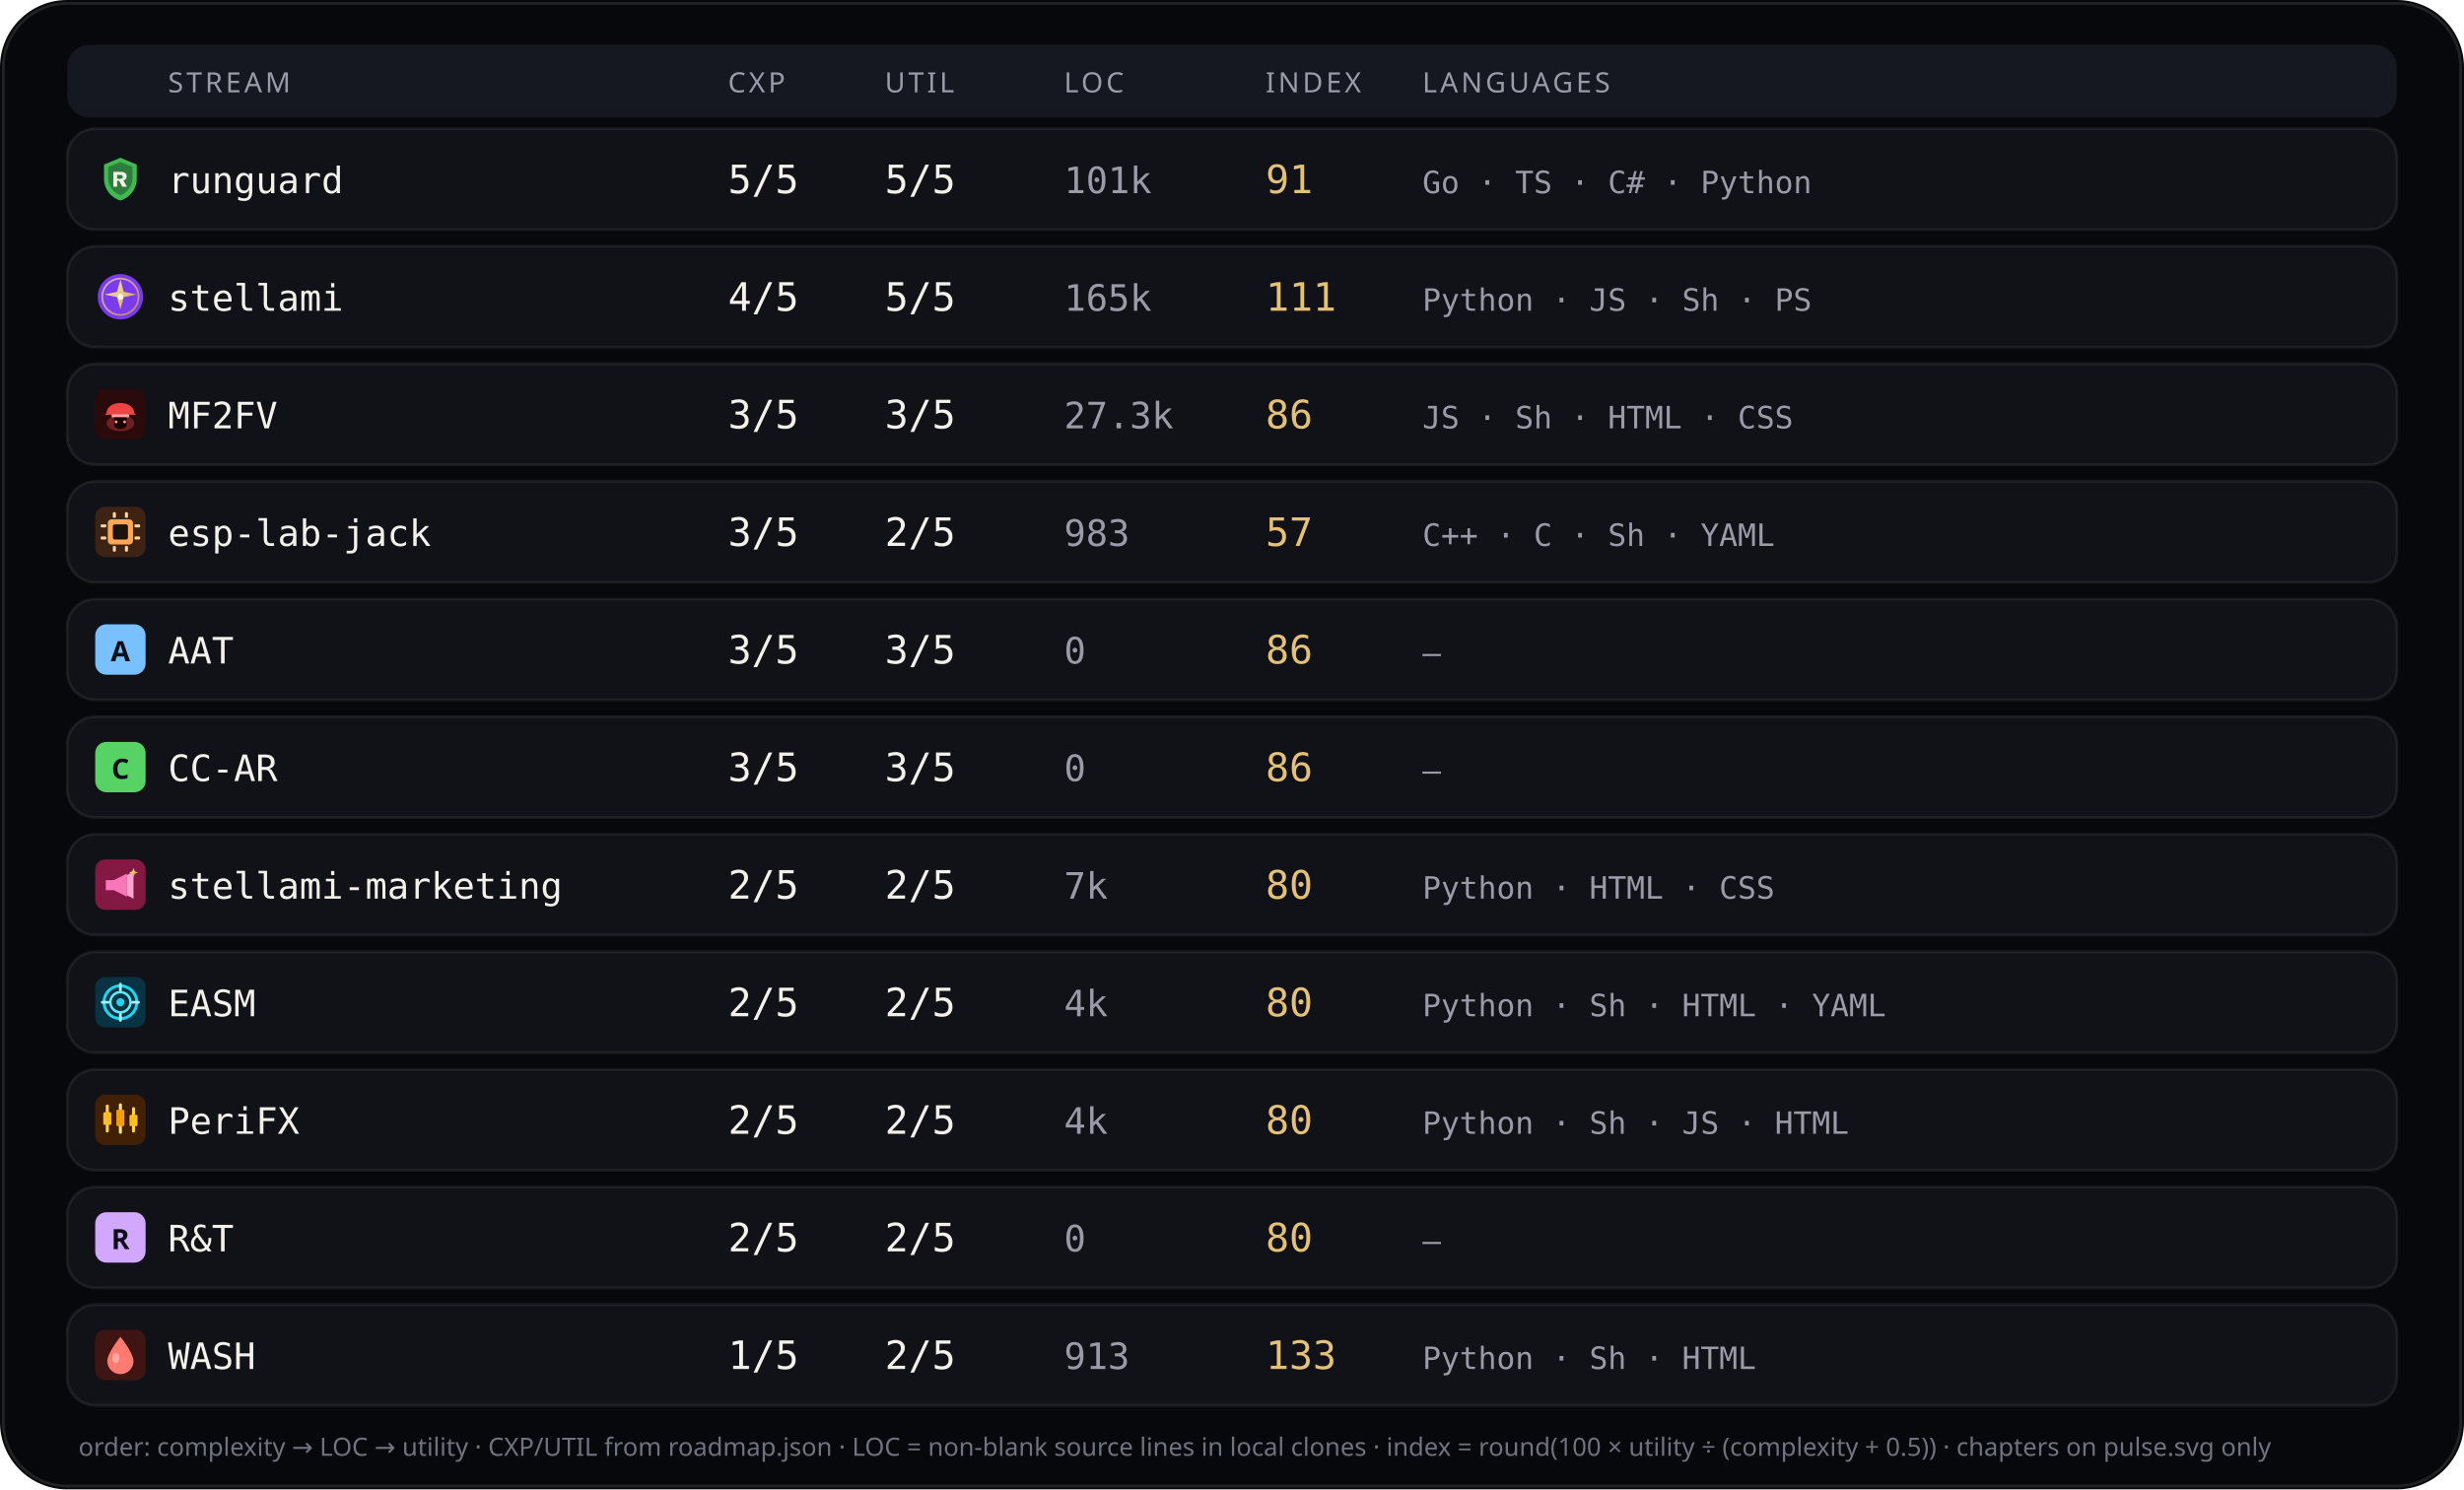
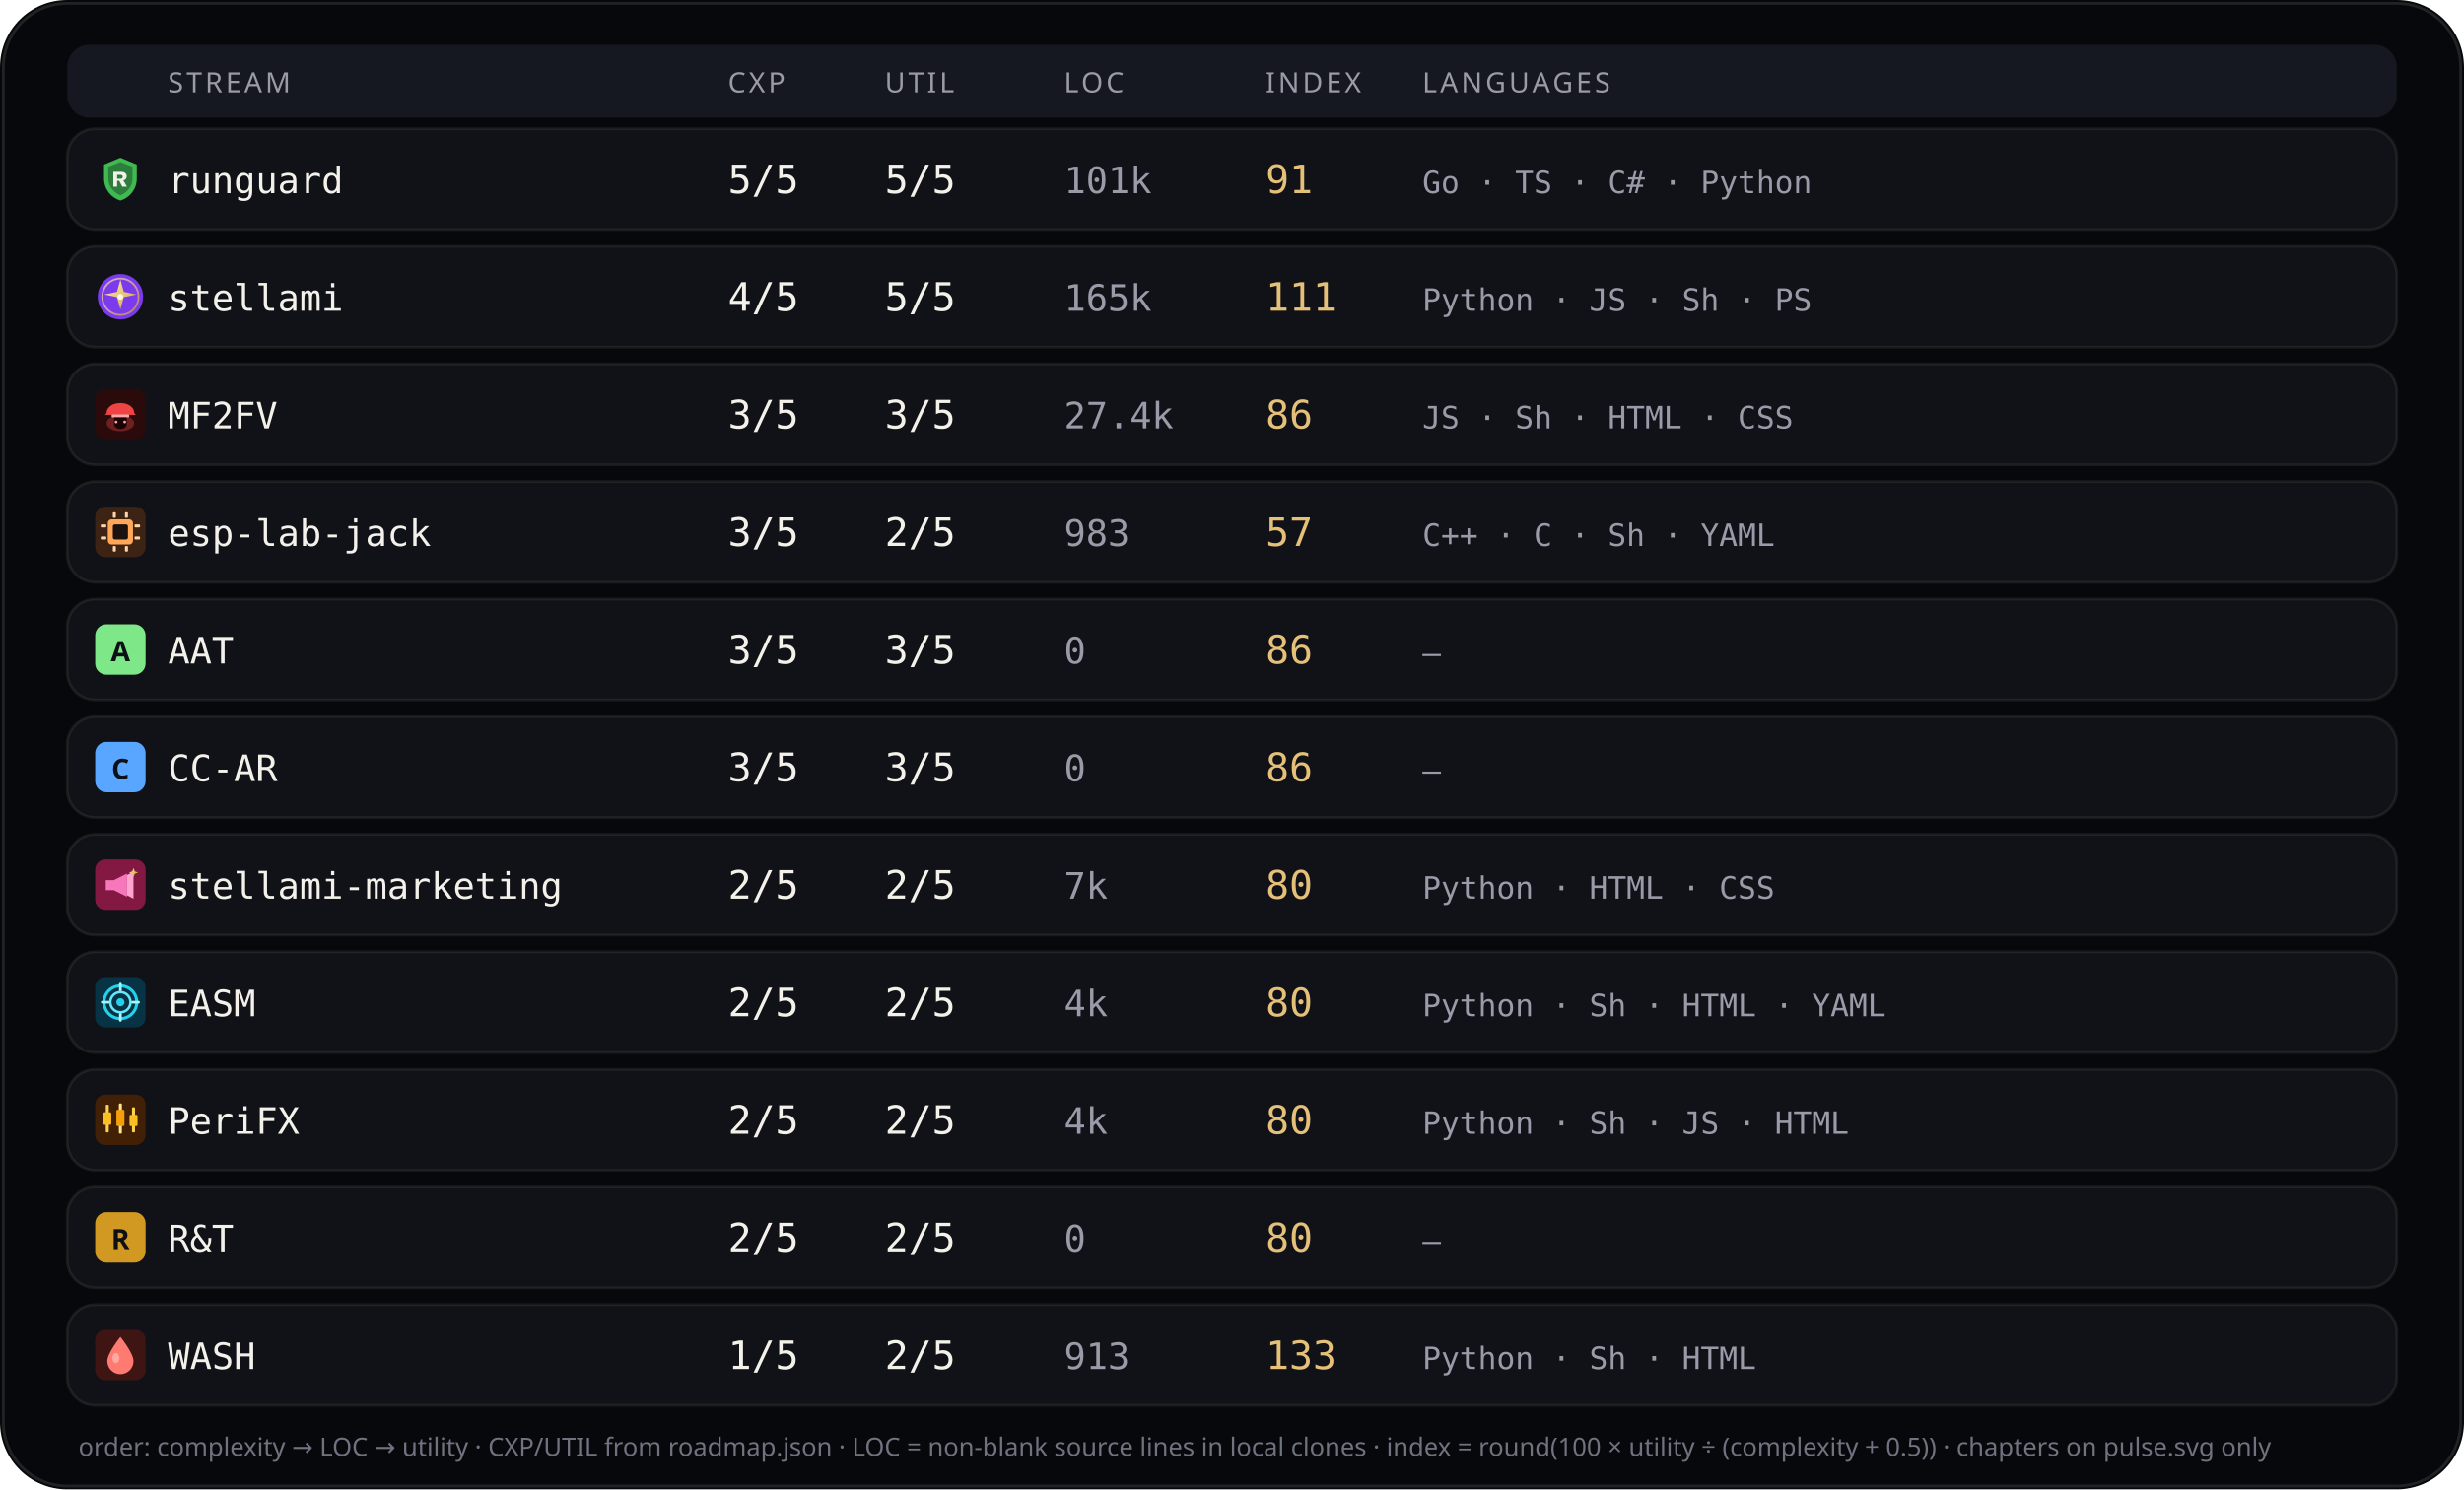
<svg xmlns="http://www.w3.org/2000/svg" viewBox="0 0 880 532" width="880" height="532" role="img" aria-label="Stream complexity utility languages">
  <rect width="880" height="532" rx="24" fill="#07080b" />
  <rect x="1.2" y="1.2" width="877.6" height="529.6" rx="22.8" fill="none" stroke="rgba(232,228,214,0.12)" />
  <rect x="24" y="16" width="832" height="26" rx="8" fill="#151820" />
  <text x="60" y="33" fill="#9a9aa8" font-size="10" font-family="ui-sans-serif, system-ui, sans-serif" letter-spacing="1.1">STREAM</text>
  <text x="260" y="33" fill="#9a9aa8" font-size="10" font-family="ui-sans-serif, system-ui, sans-serif" letter-spacing="1.1">CXP</text>
  <text x="316" y="33" fill="#9a9aa8" font-size="10" font-family="ui-sans-serif, system-ui, sans-serif" letter-spacing="1.1">UTIL</text>
  <text x="380" y="33" fill="#9a9aa8" font-size="10" font-family="ui-sans-serif, system-ui, sans-serif" letter-spacing="1.1">LOC</text>
  <text x="452" y="33" fill="#9a9aa8" font-size="10" font-family="ui-sans-serif, system-ui, sans-serif" letter-spacing="1.1">INDEX</text>
  <text x="508" y="33" fill="#9a9aa8" font-size="10" font-family="ui-sans-serif, system-ui, sans-serif" letter-spacing="1.1">LANGUAGES</text>
  <rect x="24" y="46" width="832" height="36" rx="10" fill="#101218" stroke="rgba(232,228,214,0.08)" />
  <g id="stream_logo_runguard" class="stream_logo" data-stream="runguard" transform="translate(34.0,55.0) scale(0.9)" opacity="1.0">
    <path fill="#3fb950" d="M10 1.5 L16.5 4.2 V9.8 C16.5 14.1 13.6 17.4 10 18.5 C6.4 17.4 3.5 14.1 3.5 9.8 V4.2 Z" />
    <path fill="#0d1117" fill-opacity=".35" d="M10 3.2 L14.8 5.1 V9.7 C14.8 12.9 12.6 15.4 10 16.4 C7.4 15.4 5.2 12.9 5.2 9.7 V5.1 Z" />
    <path fill="#f4f1ea" d="M7.2 7.1h3.1c1.35 0 2.2.7 2.2 1.75 0 .85-.5 1.45-1.35 1.65L12.6 13h-1.85l-1.2-2.35H8.7V13H7.2V7.1zm1.5 1.2v1.55h1.35c.55 0 .9-.28.9-.75s-.35-.8-.9-.8H8.7z" />
  </g>
  <use class="stream_logo" data-stream="runguard" href="#stream_logo_runguard" x="34.0" y="55.0" width="18" height="18" opacity="0" />
  <text x="60" y="69" fill="#f4f1ea" font-size="13" font-family="ui-monospace, SFMono-Regular, monospace">runguard</text>
  <text x="260" y="69" fill="#f4f1ea" font-size="14" font-family="ui-monospace, SFMono-Regular, monospace">5/5</text>
  <text x="316" y="69" fill="#f4f1ea" font-size="14" font-family="ui-monospace, SFMono-Regular, monospace">5/5</text>
  <text x="380" y="69" fill="#9a9aa8" font-size="13" font-family="ui-monospace, SFMono-Regular, monospace">101k</text>
  <text x="452" y="69" fill="#e4c078" font-size="14" font-family="ui-monospace, SFMono-Regular, monospace">91</text>
  <text x="508" y="69" fill="#9a9aa8" font-size="11" font-family="ui-monospace, SFMono-Regular, monospace">Go · TS · C# · Python</text>
  <rect x="24" y="88" width="832" height="36" rx="10" fill="#101218" stroke="rgba(232,228,214,0.08)" />
  <g id="stream_logo_stellami" class="stream_logo" data-stream="stellami" transform="translate(34.0,97.0) scale(0.9)" opacity="1.0">
    <defs>
      <linearGradient id="stream_logo_stellami-stellami-gold" x1="0%" y1="0%" x2="100%" y2="100%">
        <stop offset="0%" stop-color="#f5e6a8" />
        <stop offset="55%" stop-color="#e8c57a" />
        <stop offset="100%" stop-color="#c9a227" />
      </linearGradient>
    </defs>
    <circle cx="10" cy="10" r="9" fill="#7c3aed" />
    <circle cx="10" cy="10" r="7.2" fill="none" stroke="url(#stream_logo_stellami-stellami-gold)" stroke-width="0.7" opacity=".7" />
    <path fill="url(#stream_logo_stellami-stellami-gold)" d="M10 3.2 L11.35 8.05 L16.4 9.1 L11.35 10.15 L10 15 L8.65 10.15 L3.6 9.1 L8.65 8.05 Z" />
    <circle cx="10" cy="10" r="1.15" fill="#fff8e8" />
  </g>
  <use class="stream_logo" data-stream="stellami" href="#stream_logo_stellami" x="34.0" y="97.0" width="18" height="18" opacity="0" />
  <text x="60" y="111" fill="#f4f1ea" font-size="13" font-family="ui-monospace, SFMono-Regular, monospace">stellami</text>
  <text x="260" y="111" fill="#f4f1ea" font-size="14" font-family="ui-monospace, SFMono-Regular, monospace">4/5</text>
  <text x="316" y="111" fill="#f4f1ea" font-size="14" font-family="ui-monospace, SFMono-Regular, monospace">5/5</text>
  <text x="380" y="111" fill="#9a9aa8" font-size="13" font-family="ui-monospace, SFMono-Regular, monospace">165k</text>
  <text x="452" y="111" fill="#e4c078" font-size="14" font-family="ui-monospace, SFMono-Regular, monospace">111</text>
  <text x="508" y="111" fill="#9a9aa8" font-size="11" font-family="ui-monospace, SFMono-Regular, monospace">Python · JS · Sh · PS</text>
  <rect x="24" y="130" width="832" height="36" rx="10" fill="#101218" stroke="rgba(232,228,214,0.08)" />
  <g id="stream_logo_mf2fv" class="stream_logo" data-stream="mf2fv" transform="translate(34.0,139.0) scale(0.9)" opacity="1.0">
    <rect width="20" height="20" rx="4" fill="#2a0a0a" />
    <ellipse cx="10" cy="13.5" rx="5.5" ry="3.2" fill="#ef4444" opacity=".35" />
    <path fill="#ef4444" d="M4.5 9.5 C4.5 7.2 6.8 5.5 10 5.5 S15.5 7.2 15.5 9.5 L16.2 10.2 H3.8 Z" />
    <rect x="6.5" y="10" width="7" height="1.2" rx="0.4" fill="#fca5a5" />
    <path fill="#1a0505" d="M7.5 11.2 h5 v2.8 c0 1-1.1 1.8-2.5 1.8 s-2.5-.8-2.5-1.8 v-2.8z" />
    <circle cx="8.3" cy="13" r="0.55" fill="#fca5a5" />
    <circle cx="11.7" cy="13" r="0.55" fill="#fca5a5" />
  </g>
  <use class="stream_logo" data-stream="mf2fv" href="#stream_logo_mf2fv" x="34.0" y="139.0" width="18" height="18" opacity="0" />
  <text x="60" y="153" fill="#f4f1ea" font-size="13" font-family="ui-monospace, SFMono-Regular, monospace">MF2FV</text>
  <text x="260" y="153" fill="#f4f1ea" font-size="14" font-family="ui-monospace, SFMono-Regular, monospace">3/5</text>
  <text x="316" y="153" fill="#f4f1ea" font-size="14" font-family="ui-monospace, SFMono-Regular, monospace">3/5</text>
-   <text x="380" y="153" fill="#9a9aa8" font-size="13" font-family="ui-monospace, SFMono-Regular, monospace">27.3k</text>
+   <text x="380" y="153" fill="#9a9aa8" font-size="13" font-family="ui-monospace, SFMono-Regular, monospace">27.4k</text>
  <text x="452" y="153" fill="#e4c078" font-size="14" font-family="ui-monospace, SFMono-Regular, monospace">86</text>
  <text x="508" y="153" fill="#9a9aa8" font-size="11" font-family="ui-monospace, SFMono-Regular, monospace">JS · Sh · HTML · CSS</text>
  <rect x="24" y="172" width="832" height="36" rx="10" fill="#101218" stroke="rgba(232,228,214,0.08)" />
  <g id="stream_logo_esp-lab-jack" class="stream_logo" data-stream="esp-lab-jack" transform="translate(34.0,181.0) scale(0.9)" opacity="1.0">
    <rect width="20" height="20" rx="4" fill="#3d2314" />
    <rect x="5" y="5" width="10" height="10" rx="1.5" fill="#ffa657" />
    <rect x="7" y="7" width="6" height="6" rx="0.8" fill="#1c1210" />
    <rect x="2.2" y="7" width="2.2" height="1.2" rx="0.3" fill="#ffd4a8" />
    <rect x="2.2" y="11.8" width="2.2" height="1.2" rx="0.3" fill="#ffd4a8" />
    <rect x="15.6" y="7" width="2.2" height="1.2" rx="0.3" fill="#ffd4a8" />
    <rect x="15.6" y="11.8" width="2.2" height="1.2" rx="0.3" fill="#ffd4a8" />
    <rect x="7" y="2.2" width="1.2" height="2.2" rx="0.3" fill="#ffd4a8" />
    <rect x="11.8" y="2.2" width="1.2" height="2.2" rx="0.3" fill="#ffd4a8" />
    <rect x="7" y="15.6" width="1.2" height="2.2" rx="0.3" fill="#ffd4a8" />
    <rect x="11.8" y="15.6" width="1.2" height="2.2" rx="0.3" fill="#ffd4a8" />
  </g>
  <use class="stream_logo" data-stream="esp-lab-jack" href="#stream_logo_esp-lab-jack" x="34.0" y="181.0" width="18" height="18" opacity="0" />
  <text x="60" y="195" fill="#f4f1ea" font-size="13" font-family="ui-monospace, SFMono-Regular, monospace">esp-lab-jack</text>
  <text x="260" y="195" fill="#f4f1ea" font-size="14" font-family="ui-monospace, SFMono-Regular, monospace">3/5</text>
  <text x="316" y="195" fill="#f4f1ea" font-size="14" font-family="ui-monospace, SFMono-Regular, monospace">2/5</text>
  <text x="380" y="195" fill="#9a9aa8" font-size="13" font-family="ui-monospace, SFMono-Regular, monospace">983</text>
  <text x="452" y="195" fill="#e4c078" font-size="14" font-family="ui-monospace, SFMono-Regular, monospace">57</text>
  <text x="508" y="195" fill="#9a9aa8" font-size="11" font-family="ui-monospace, SFMono-Regular, monospace">C++ · C · Sh · YAML</text>
  <rect x="24" y="214" width="832" height="36" rx="10" fill="#101218" stroke="rgba(232,228,214,0.08)" />
  <g id="stream_logo_aat" class="stream_logo" data-stream="aat" opacity="1.0">
-     <rect x="34.0" y="223.0" width="18" height="18" rx="4" fill="#79c0ff" />
+     <rect x="34.0" y="223.0" width="18" height="18" rx="4" fill="#7ee787" />
    <text x="43.0" y="236.2" text-anchor="middle" fill="#0d1117" font-size="10" font-family="ui-sans-serif, system-ui, sans-serif" font-weight="700">A</text>
  </g>
  <text x="60" y="237" fill="#f4f1ea" font-size="13" font-family="ui-monospace, SFMono-Regular, monospace">AAT</text>
  <text x="260" y="237" fill="#f4f1ea" font-size="14" font-family="ui-monospace, SFMono-Regular, monospace">3/5</text>
  <text x="316" y="237" fill="#f4f1ea" font-size="14" font-family="ui-monospace, SFMono-Regular, monospace">3/5</text>
  <text x="380" y="237" fill="#9a9aa8" font-size="13" font-family="ui-monospace, SFMono-Regular, monospace">0</text>
  <text x="452" y="237" fill="#e4c078" font-size="14" font-family="ui-monospace, SFMono-Regular, monospace">86</text>
  <text x="508" y="237" fill="#9a9aa8" font-size="11" font-family="ui-monospace, SFMono-Regular, monospace">—</text>
  <rect x="24" y="256" width="832" height="36" rx="10" fill="#101218" stroke="rgba(232,228,214,0.08)" />
  <g id="stream_logo_cc-ar" class="stream_logo" data-stream="cc-ar" opacity="1.0">
-     <rect x="34.0" y="265.0" width="18" height="18" rx="4" fill="#56d364" />
+     <rect x="34.0" y="265.0" width="18" height="18" rx="4" fill="#58a6ff" />
    <text x="43.0" y="278.2" text-anchor="middle" fill="#0d1117" font-size="10" font-family="ui-sans-serif, system-ui, sans-serif" font-weight="700">C</text>
  </g>
  <text x="60" y="279" fill="#f4f1ea" font-size="13" font-family="ui-monospace, SFMono-Regular, monospace">CC-AR</text>
  <text x="260" y="279" fill="#f4f1ea" font-size="14" font-family="ui-monospace, SFMono-Regular, monospace">3/5</text>
  <text x="316" y="279" fill="#f4f1ea" font-size="14" font-family="ui-monospace, SFMono-Regular, monospace">3/5</text>
  <text x="380" y="279" fill="#9a9aa8" font-size="13" font-family="ui-monospace, SFMono-Regular, monospace">0</text>
  <text x="452" y="279" fill="#e4c078" font-size="14" font-family="ui-monospace, SFMono-Regular, monospace">86</text>
  <text x="508" y="279" fill="#9a9aa8" font-size="11" font-family="ui-monospace, SFMono-Regular, monospace">—</text>
  <rect x="24" y="298" width="832" height="36" rx="10" fill="#101218" stroke="rgba(232,228,214,0.08)" />
  <g id="stream_logo_stellami-marketing" class="stream_logo" data-stream="stellami-marketing" transform="translate(34.0,307.0) scale(0.9)" opacity="1.0">
    <defs>
      <linearGradient id="stream_logo_stellami-marketing-smkt-gold" x1="0%" y1="0%" x2="100%" y2="100%">
        <stop offset="0%" stop-color="#f5e6a8" />
        <stop offset="100%" stop-color="#c9a227" />
      </linearGradient>
    </defs>
    <rect width="20" height="20" rx="4" fill="#831843" />
    <path fill="#f778ba" d="M4.2 8.2h3.2l5.2-2.6v9.2l-5.2-2.6H4.2z" />
    <path fill="#fda4d0" d="M12.6 6.2l2.6-1.4v10.8l-2.6-1.4z" />
    <path fill="url(#stream_logo_stellami-marketing-smkt-gold)" d="M15.2 3.4 L15.7 4.7 L17 5.2 L15.7 5.7 L15.2 7 L14.7 5.7 L13.4 5.2 L14.7 4.7 Z" />
  </g>
  <use class="stream_logo" data-stream="stellami-marketing" href="#stream_logo_stellami-marketing" x="34.0" y="307.0" width="18" height="18" opacity="0" />
  <text x="60" y="321" fill="#f4f1ea" font-size="13" font-family="ui-monospace, SFMono-Regular, monospace">stellami-marketing</text>
  <text x="260" y="321" fill="#f4f1ea" font-size="14" font-family="ui-monospace, SFMono-Regular, monospace">2/5</text>
  <text x="316" y="321" fill="#f4f1ea" font-size="14" font-family="ui-monospace, SFMono-Regular, monospace">2/5</text>
  <text x="380" y="321" fill="#9a9aa8" font-size="13" font-family="ui-monospace, SFMono-Regular, monospace">7k</text>
  <text x="452" y="321" fill="#e4c078" font-size="14" font-family="ui-monospace, SFMono-Regular, monospace">80</text>
  <text x="508" y="321" fill="#9a9aa8" font-size="11" font-family="ui-monospace, SFMono-Regular, monospace">Python · HTML · CSS</text>
  <rect x="24" y="340" width="832" height="36" rx="10" fill="#101218" stroke="rgba(232,228,214,0.08)" />
  <g id="stream_logo_easm" class="stream_logo" data-stream="easm" transform="translate(34.0,349.0) scale(0.9)" opacity="1.0">
    <rect width="20" height="20" rx="4" fill="#083344" />
    <circle cx="10" cy="10" r="6.5" fill="none" stroke="#22d3ee" stroke-width="1.2" />
    <circle cx="10" cy="10" r="4" fill="none" stroke="#67e8f9" stroke-width="1" />
    <circle cx="10" cy="10" r="1.6" fill="#22d3ee" />
    <path d="M10 2.8 V5.2 M10 14.8 V17.2 M2.8 10 H5.2 M14.8 10 H17.2" stroke="#a5f3fc" stroke-width="1.1" stroke-linecap="round" />
  </g>
  <use class="stream_logo" data-stream="easm" href="#stream_logo_easm" x="34.0" y="349.0" width="18" height="18" opacity="0" />
  <text x="60" y="363" fill="#f4f1ea" font-size="13" font-family="ui-monospace, SFMono-Regular, monospace">EASM</text>
  <text x="260" y="363" fill="#f4f1ea" font-size="14" font-family="ui-monospace, SFMono-Regular, monospace">2/5</text>
  <text x="316" y="363" fill="#f4f1ea" font-size="14" font-family="ui-monospace, SFMono-Regular, monospace">2/5</text>
  <text x="380" y="363" fill="#9a9aa8" font-size="13" font-family="ui-monospace, SFMono-Regular, monospace">4k</text>
  <text x="452" y="363" fill="#e4c078" font-size="14" font-family="ui-monospace, SFMono-Regular, monospace">80</text>
  <text x="508" y="363" fill="#9a9aa8" font-size="11" font-family="ui-monospace, SFMono-Regular, monospace">Python · Sh · HTML · YAML</text>
  <rect x="24" y="382" width="832" height="36" rx="10" fill="#101218" stroke="rgba(232,228,214,0.08)" />
  <g id="stream_logo_peri" class="stream_logo" data-stream="peri" transform="translate(34.0,391.0) scale(0.9)" opacity="1.0">
    <rect width="20" height="20" rx="4" fill="#422006" />
    <rect x="4.2" y="4" width="1.2" height="11" rx="0.4" fill="#fcd34d" />
    <rect x="3.2" y="7" width="3.2" height="5" rx="0.5" fill="#fbbf24" />
    <rect x="9.4" y="3.5" width="1.2" height="12" rx="0.4" fill="#fde68a" />
    <rect x="8.4" y="6" width="3.2" height="6.5" rx="0.5" fill="#f59e0b" />
    <rect x="14.6" y="5" width="1.2" height="10" rx="0.4" fill="#fcd34d" />
    <rect x="13.6" y="8" width="3.2" height="4.5" rx="0.5" fill="#fbbf24" />
  </g>
  <use class="stream_logo" data-stream="peri" href="#stream_logo_peri" x="34.0" y="391.0" width="18" height="18" opacity="0" />
  <text x="60" y="405" fill="#f4f1ea" font-size="13" font-family="ui-monospace, SFMono-Regular, monospace">PeriFX</text>
  <text x="260" y="405" fill="#f4f1ea" font-size="14" font-family="ui-monospace, SFMono-Regular, monospace">2/5</text>
  <text x="316" y="405" fill="#f4f1ea" font-size="14" font-family="ui-monospace, SFMono-Regular, monospace">2/5</text>
  <text x="380" y="405" fill="#9a9aa8" font-size="13" font-family="ui-monospace, SFMono-Regular, monospace">4k</text>
  <text x="452" y="405" fill="#e4c078" font-size="14" font-family="ui-monospace, SFMono-Regular, monospace">80</text>
  <text x="508" y="405" fill="#9a9aa8" font-size="11" font-family="ui-monospace, SFMono-Regular, monospace">Python · Sh · JS · HTML</text>
  <rect x="24" y="424" width="832" height="36" rx="10" fill="#101218" stroke="rgba(232,228,214,0.08)" />
  <g id="stream_logo_rt" class="stream_logo" data-stream="rt" opacity="1.0">
-     <rect x="34.0" y="433.0" width="18" height="18" rx="4" fill="#d2a8ff" />
+     <rect x="34.0" y="433.0" width="18" height="18" rx="4" fill="#d29922" />
    <text x="43.0" y="446.2" text-anchor="middle" fill="#0d1117" font-size="10" font-family="ui-sans-serif, system-ui, sans-serif" font-weight="700">R</text>
  </g>
  <text x="60" y="447" fill="#f4f1ea" font-size="13" font-family="ui-monospace, SFMono-Regular, monospace">R&amp;T</text>
  <text x="260" y="447" fill="#f4f1ea" font-size="14" font-family="ui-monospace, SFMono-Regular, monospace">2/5</text>
  <text x="316" y="447" fill="#f4f1ea" font-size="14" font-family="ui-monospace, SFMono-Regular, monospace">2/5</text>
  <text x="380" y="447" fill="#9a9aa8" font-size="13" font-family="ui-monospace, SFMono-Regular, monospace">0</text>
  <text x="452" y="447" fill="#e4c078" font-size="14" font-family="ui-monospace, SFMono-Regular, monospace">80</text>
  <text x="508" y="447" fill="#9a9aa8" font-size="11" font-family="ui-monospace, SFMono-Regular, monospace">—</text>
  <rect x="24" y="466" width="832" height="36" rx="10" fill="#101218" stroke="rgba(232,228,214,0.08)" />
  <g id="stream_logo_wash" class="stream_logo" data-stream="wash" transform="translate(34.0,475.0) scale(0.9)" opacity="1.0">
    <rect width="20" height="20" rx="4" fill="#3f1513" />
    <path fill="#ff7b72" d="M10 2.8 C10 2.8 15.2 9.2 15.2 12.4 A5.2 5.2 0 0 1 4.8 12.4 C4.8 9.2 10 2.8 10 2.8 Z" />
    <ellipse cx="8.2" cy="11.2" rx="1.4" ry="2" fill="#ffd0cc" opacity=".55" />
  </g>
  <use class="stream_logo" data-stream="wash" href="#stream_logo_wash" x="34.0" y="475.0" width="18" height="18" opacity="0" />
  <text x="60" y="489" fill="#f4f1ea" font-size="13" font-family="ui-monospace, SFMono-Regular, monospace">WASH</text>
  <text x="260" y="489" fill="#f4f1ea" font-size="14" font-family="ui-monospace, SFMono-Regular, monospace">1/5</text>
  <text x="316" y="489" fill="#f4f1ea" font-size="14" font-family="ui-monospace, SFMono-Regular, monospace">2/5</text>
  <text x="380" y="489" fill="#9a9aa8" font-size="13" font-family="ui-monospace, SFMono-Regular, monospace">913</text>
  <text x="452" y="489" fill="#e4c078" font-size="14" font-family="ui-monospace, SFMono-Regular, monospace">133</text>
  <text x="508" y="489" fill="#9a9aa8" font-size="11" font-family="ui-monospace, SFMono-Regular, monospace">Python · Sh · HTML</text>
  <text x="28" y="520" fill="#6f7380" font-size="9" font-family="ui-sans-serif, system-ui, sans-serif">order: complexity → LOC → utility · CXP/UTIL from roadmap.json · LOC = non-blank source lines in local clones · index = round(100 × utility ÷ (complexity + 0.5)) · chapters on pulse.svg only</text>
</svg>
